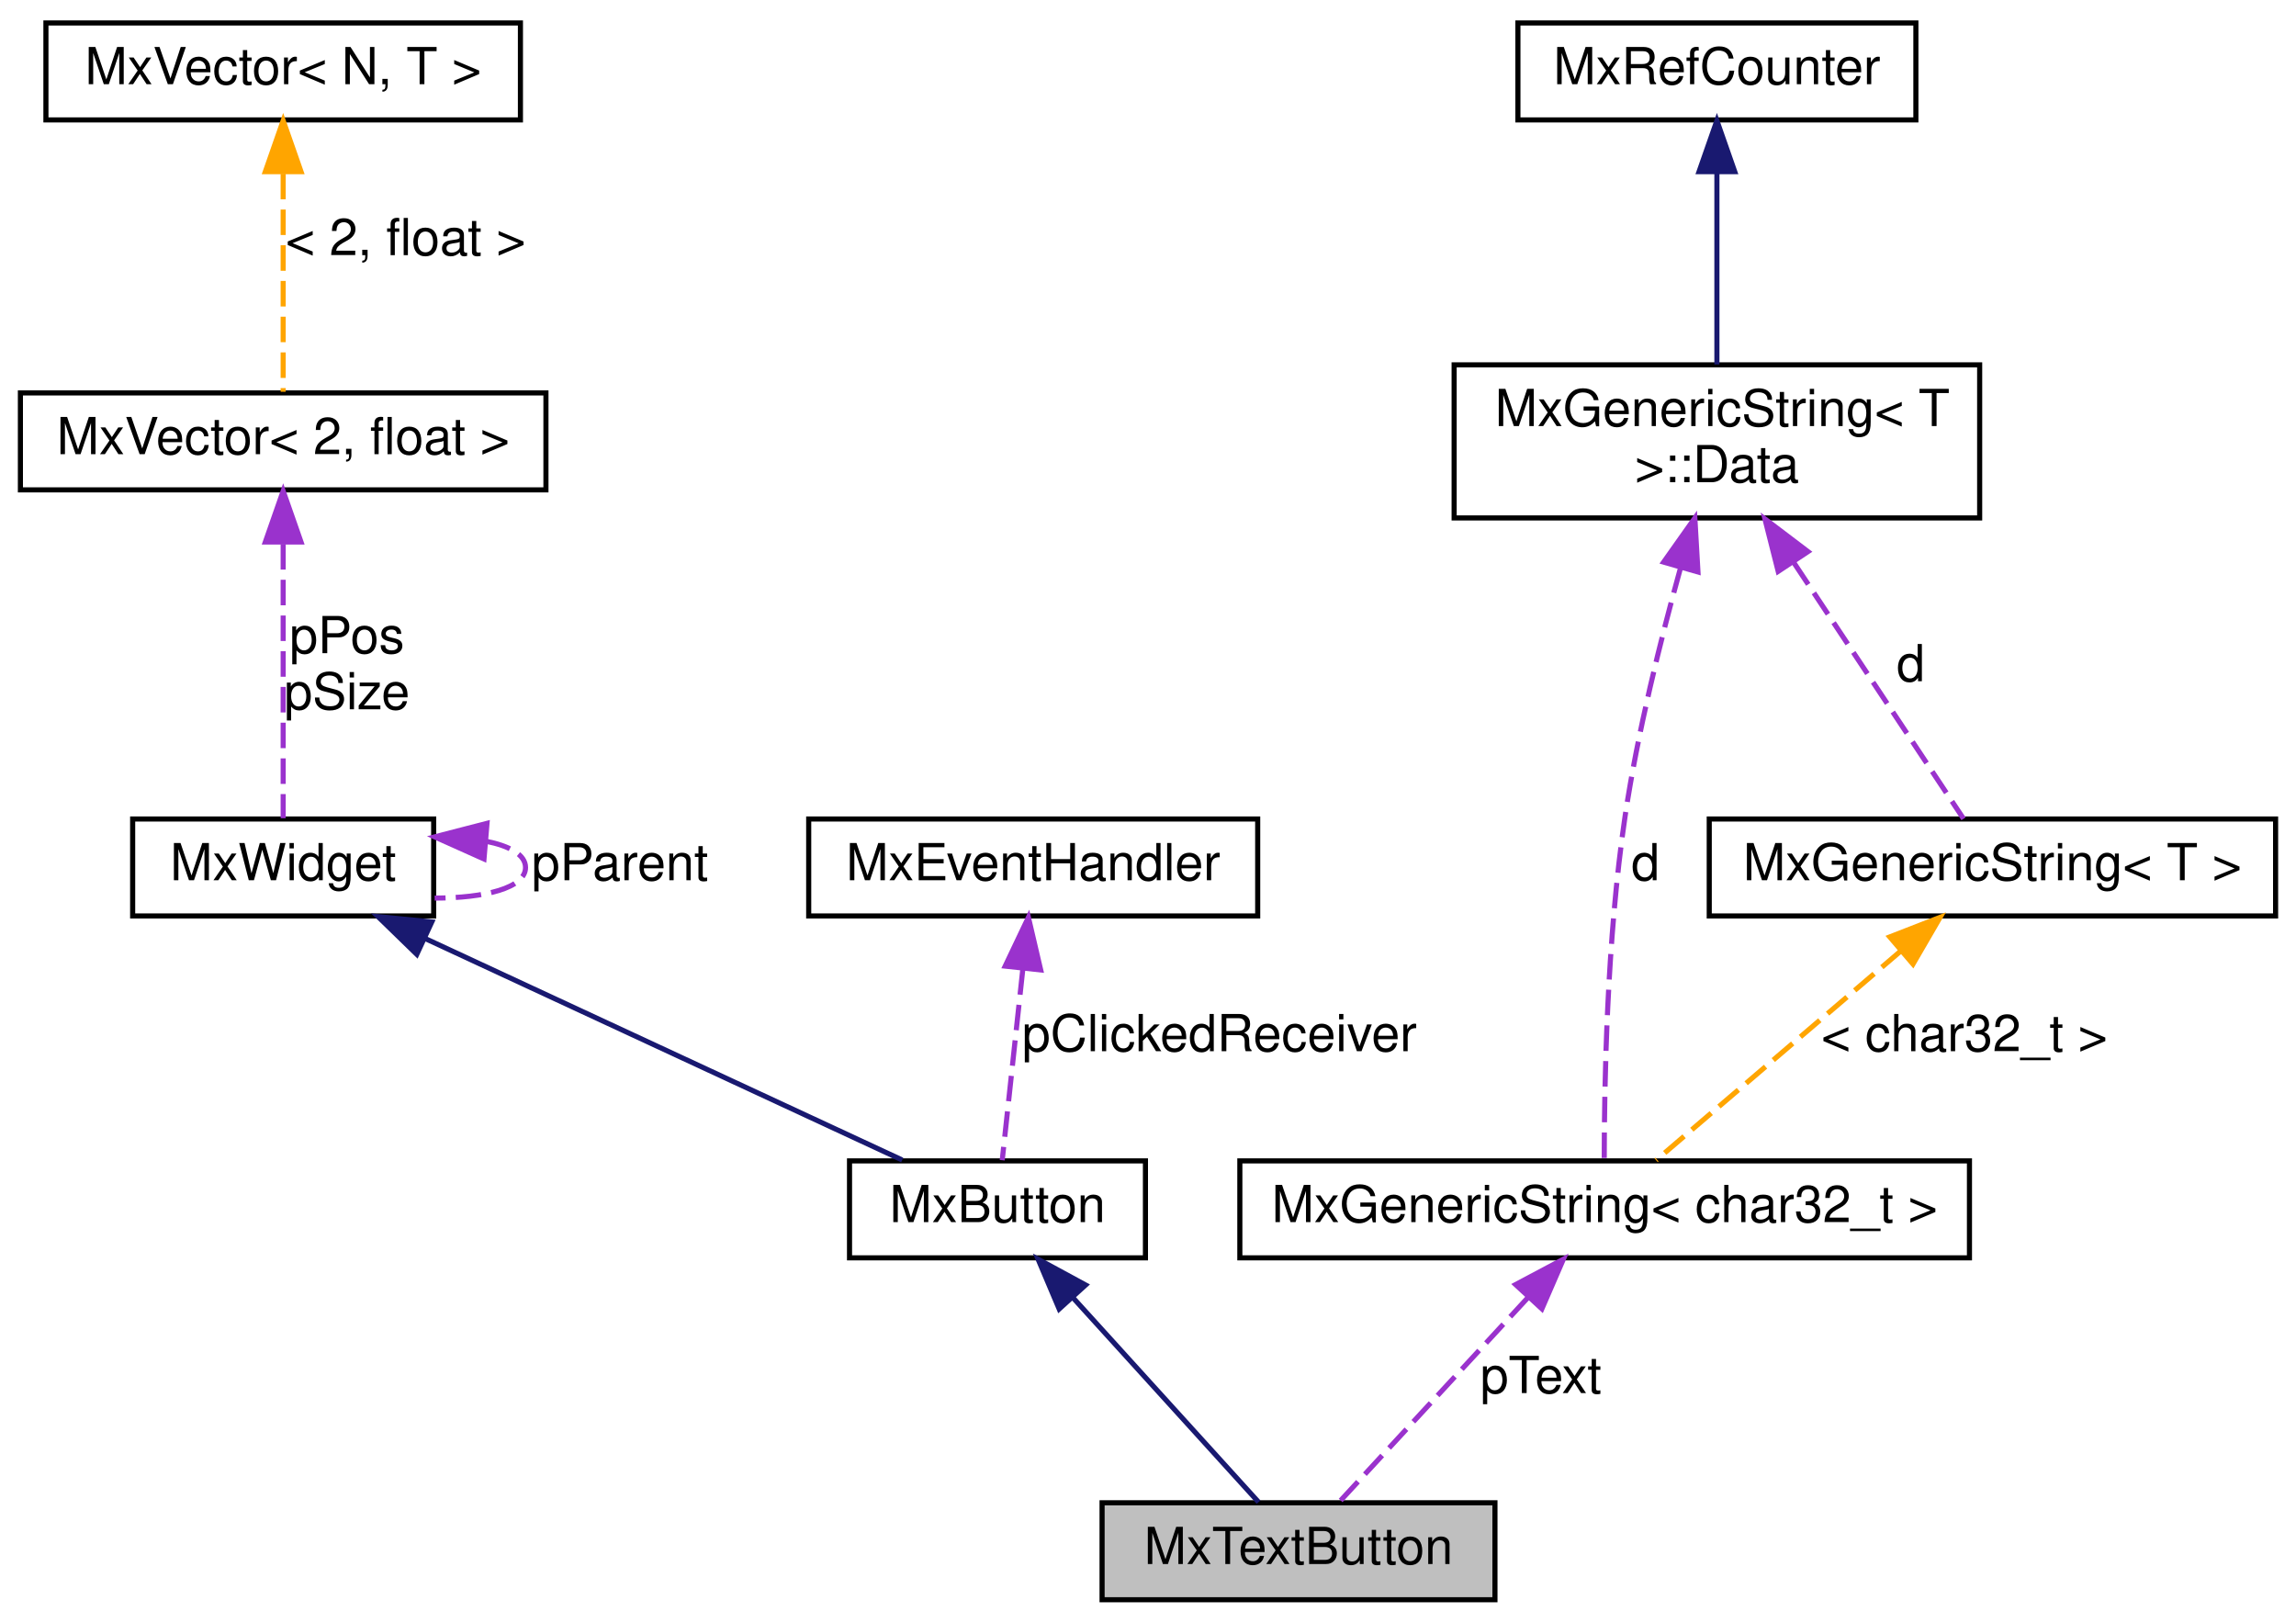
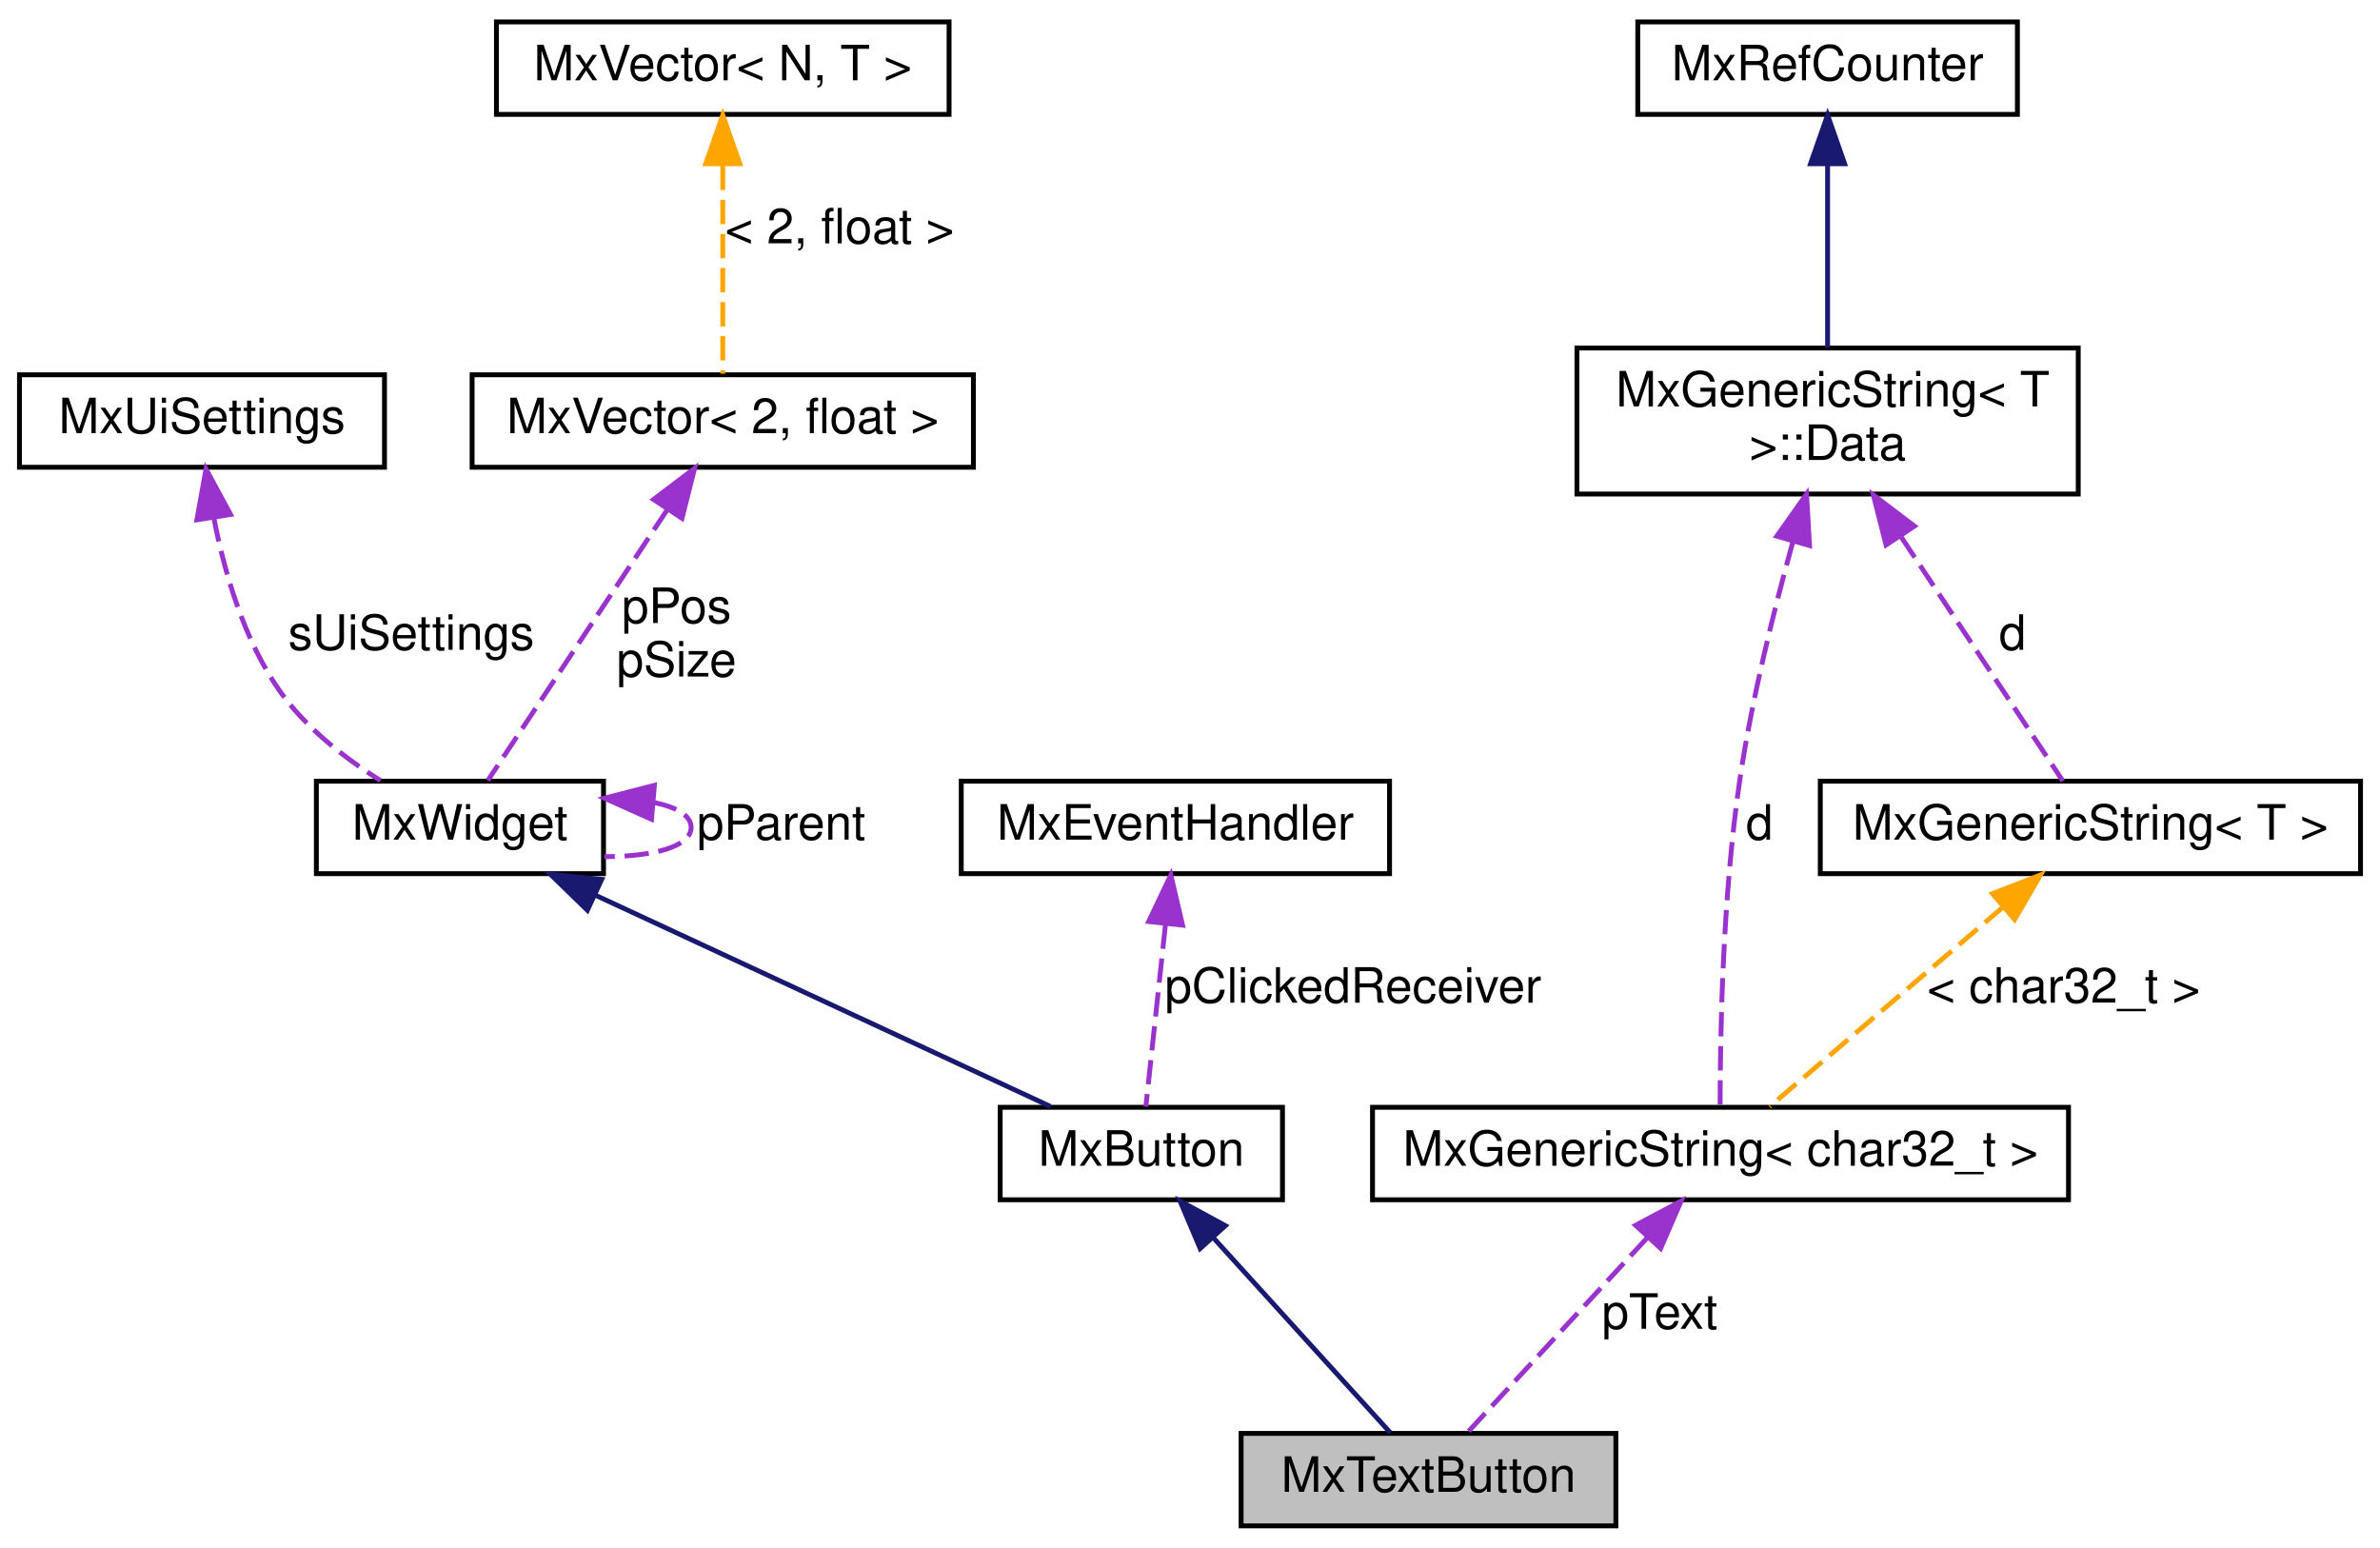
- <svg xmlns="http://www.w3.org/2000/svg" xmlns:xlink="http://www.w3.org/1999/xlink" width="450pt" height="318pt" viewBox="0.00 0.00 450.00 318.00">
+ <svg xmlns="http://www.w3.org/2000/svg" xmlns:xlink="http://www.w3.org/1999/xlink" width="489pt" height="318pt" viewBox="0.00 0.00 489.00 318.00">
  <g id="graph0" class="graph" transform="scale(1 1) rotate(0) translate(4 314)">
    <g id="node1" class="node">
      <g id="a_node1">
        <a xlink:title=" ">
-           <polygon fill="#bfbfbf" stroke="black" points="212,-0.5 212,-19.5 289,-19.5 289,-0.5 212,-0.5" />
-           <text text-anchor="middle" x="250.5" y="-7.5" font-family="Helvetica,sans-Serif" font-size="10.00">MxTextButton</text>
+           <polygon fill="#bfbfbf" stroke="black" points="251,-0.5 251,-19.5 328,-19.5 328,-0.5 251,-0.5" />
+           <text text-anchor="middle" x="289.5" y="-7.5" font-family="Helvetica,sans-Serif" font-size="10.00">MxTextButton</text>
        </a>
      </g>
    </g>
    <g id="node2" class="node">
      <g id="a_node2">
        <a xlink:href="class_mx_button.html" target="_top" xlink:title="Base class for buttons.">
-           <polygon fill="none" stroke="black" points="162.5,-67.5 162.5,-86.5 220.5,-86.5 220.5,-67.5 162.5,-67.5" />
-           <text text-anchor="middle" x="191.5" y="-74.5" font-family="Helvetica,sans-Serif" font-size="10.00">MxButton</text>
+           <polygon fill="none" stroke="black" points="201.5,-67.5 201.5,-86.5 259.5,-86.5 259.5,-67.5 201.5,-67.5" />
+           <text text-anchor="middle" x="230.5" y="-74.5" font-family="Helvetica,sans-Serif" font-size="10.00">MxButton</text>
        </a>
      </g>
    </g>
    <g id="edge1" class="edge">
-       <path fill="none" stroke="midnightblue" d="M206.35,-59.63C217.89,-46.92 233.44,-29.8 242.67,-19.63" />
-       <polygon fill="midnightblue" stroke="midnightblue" points="203.59,-57.48 199.46,-67.23 208.77,-62.18 203.59,-57.48" />
+       <path fill="none" stroke="midnightblue" d="M245.35,-59.63C256.89,-46.92 272.44,-29.8 281.67,-19.63" />
+       <polygon fill="midnightblue" stroke="midnightblue" points="242.59,-57.48 238.46,-67.23 247.77,-62.18 242.59,-57.48" />
    </g>
    <g id="node3" class="node">
      <g id="a_node3">
        <a xlink:href="class_mx_widget.html" target="_top" xlink:title=" ">
-           <polygon fill="none" stroke="black" points="22,-134.5 22,-153.5 81,-153.5 81,-134.5 22,-134.5" />
-           <text text-anchor="middle" x="51.5" y="-141.5" font-family="Helvetica,sans-Serif" font-size="10.00">MxWidget</text>
+           <polygon fill="none" stroke="black" points="61,-134.5 61,-153.5 120,-153.5 120,-134.5 61,-134.5" />
+           <text text-anchor="middle" x="90.5" y="-141.5" font-family="Helvetica,sans-Serif" font-size="10.00">MxWidget</text>
        </a>
      </g>
    </g>
    <g id="edge2" class="edge">
-       <path fill="none" stroke="midnightblue" d="M79.26,-130.11C106.99,-117.24 148.84,-97.81 172.83,-86.67" />
-       <polygon fill="midnightblue" stroke="midnightblue" points="77.69,-126.98 70.09,-134.37 80.63,-133.33 77.69,-126.98" />
+       <path fill="none" stroke="midnightblue" d="M118.26,-130.11C145.99,-117.24 187.84,-97.81 211.83,-86.67" />
+       <polygon fill="midnightblue" stroke="midnightblue" points="116.69,-126.98 109.09,-134.37 119.63,-133.33 116.69,-126.98" />
    </g>
-     <g id="edge5" class="edge">
-       <path fill="none" stroke="#9a32cd" stroke-dasharray="5,2" d="M91.17,-149.16C95.91,-148.22 99,-146.5 99,-144 99,-140 91.08,-138 81.19,-138" />
-       <polygon fill="#9a32cd" stroke="#9a32cd" points="90.86,-145.67 81.19,-150 91.45,-152.65 90.86,-145.67" />
-       <text text-anchor="middle" x="117.5" y="-141.5" font-family="Helvetica,sans-Serif" font-size="10.00"> pParent</text>
+     <g id="edge6" class="edge">
+       <path fill="none" stroke="#9a32cd" stroke-dasharray="5,2" d="M130.17,-149.16C134.91,-148.22 138,-146.5 138,-144 138,-140 130.08,-138 120.19,-138" />
+       <polygon fill="#9a32cd" stroke="#9a32cd" points="129.86,-145.67 120.19,-150 130.45,-152.65 129.86,-145.67" />
+       <text text-anchor="middle" x="156.5" y="-141.5" font-family="Helvetica,sans-Serif" font-size="10.00"> pParent</text>
    </g>
    <g id="node4" class="node">
      <g id="a_node4">
-         <a xlink:href="class_mx_vector.html" target="_top" xlink:title=" ">
-           <polygon fill="none" stroke="black" points="0,-218 0,-237 103,-237 103,-218 0,-218" />
-           <text text-anchor="middle" x="51.5" y="-225" font-family="Helvetica,sans-Serif" font-size="10.00">MxVector&lt; 2, float &gt;</text>
+         <a xlink:href="class_mx_ui_settings.html" target="_top" xlink:title=" ">
+           <polygon fill="none" stroke="black" points="0,-218 0,-237 75,-237 75,-218 0,-218" />
+           <text text-anchor="middle" x="37.5" y="-225" font-family="Helvetica,sans-Serif" font-size="10.00">MxUiSettings</text>
        </a>
      </g>
    </g>
    <g id="edge3" class="edge">
-       <path fill="none" stroke="#9a32cd" stroke-dasharray="5,2" d="M51.5,-207.38C51.5,-190.4 51.5,-166.37 51.5,-153.66" />
-       <polygon fill="#9a32cd" stroke="#9a32cd" points="48,-207.78 51.5,-217.78 55,-207.78 48,-207.78" />
-       <text text-anchor="middle" x="64" y="-186" font-family="Helvetica,sans-Serif" font-size="10.00"> pPos</text>
-       <text text-anchor="middle" x="64" y="-175" font-family="Helvetica,sans-Serif" font-size="10.00">pSize</text>
+       <path fill="none" stroke="#9a32cd" stroke-dasharray="5,2" d="M39.93,-207.64C42.08,-196.48 46.1,-182.53 53.5,-172 58.81,-164.45 66.9,-158.2 74.17,-153.62" />
+       <polygon fill="#9a32cd" stroke="#9a32cd" points="36.45,-207.2 38.33,-217.63 43.37,-208.3 36.45,-207.2" />
+       <text text-anchor="middle" x="80.5" y="-180.5" font-family="Helvetica,sans-Serif" font-size="10.00"> sUiSettings</text>
    </g>
    <g id="node5" class="node">
      <g id="a_node5">
        <a xlink:href="class_mx_vector.html" target="_top" xlink:title=" ">
-           <polygon fill="none" stroke="black" points="5,-290.5 5,-309.5 98,-309.5 98,-290.5 5,-290.5" />
-           <text text-anchor="middle" x="51.5" y="-297.5" font-family="Helvetica,sans-Serif" font-size="10.00">MxVector&lt; N, T &gt;</text>
+           <polygon fill="none" stroke="black" points="93,-218 93,-237 196,-237 196,-218 93,-218" />
+           <text text-anchor="middle" x="144.5" y="-225" font-family="Helvetica,sans-Serif" font-size="10.00">MxVector&lt; 2, float &gt;</text>
        </a>
      </g>
    </g>
    <g id="edge4" class="edge">
-       <path fill="none" stroke="orange" stroke-dasharray="5,2" d="M51.5,-279.94C51.5,-266.03 51.5,-247.82 51.5,-237.22" />
-       <polygon fill="orange" stroke="orange" points="48,-280.36 51.5,-290.36 55,-280.36 48,-280.36" />
-       <text text-anchor="middle" x="75.5" y="-264" font-family="Helvetica,sans-Serif" font-size="10.00"> &lt; 2, float &gt;</text>
+       <path fill="none" stroke="#9a32cd" stroke-dasharray="5,2" d="M133.11,-209.3C121.82,-192.26 104.98,-166.86 96.24,-153.66" />
+       <polygon fill="#9a32cd" stroke="#9a32cd" points="130.28,-211.38 138.72,-217.78 136.12,-207.51 130.28,-211.38" />
+       <text text-anchor="middle" x="135" y="-186" font-family="Helvetica,sans-Serif" font-size="10.00"> pPos</text>
+       <text text-anchor="middle" x="135" y="-175" font-family="Helvetica,sans-Serif" font-size="10.00">pSize</text>
    </g>
    <g id="node6" class="node">
      <g id="a_node6">
-         <a xlink:href="class_mx_event_handler.html" target="_top" xlink:title=" ">
-           <polygon fill="none" stroke="black" points="154.5,-134.5 154.5,-153.5 242.5,-153.5 242.5,-134.5 154.5,-134.5" />
-           <text text-anchor="middle" x="198.5" y="-141.5" font-family="Helvetica,sans-Serif" font-size="10.00">MxEventHandler</text>
+         <a xlink:href="class_mx_vector.html" target="_top" xlink:title=" ">
+           <polygon fill="none" stroke="black" points="98,-290.5 98,-309.5 191,-309.5 191,-290.5 98,-290.5" />
+           <text text-anchor="middle" x="144.5" y="-297.5" font-family="Helvetica,sans-Serif" font-size="10.00">MxVector&lt; N, T &gt;</text>
        </a>
      </g>
    </g>
-     <g id="edge6" class="edge">
-       <path fill="none" stroke="#9a32cd" stroke-dasharray="5,2" d="M196.46,-124.04C195.13,-111.67 193.45,-96.12 192.43,-86.63" />
-       <polygon fill="#9a32cd" stroke="#9a32cd" points="193.01,-124.67 197.56,-134.23 199.97,-123.92 193.01,-124.67" />
-       <text text-anchor="middle" x="235" y="-108" font-family="Helvetica,sans-Serif" font-size="10.00"> pClickedReceiver</text>
+     <g id="edge5" class="edge">
+       <path fill="none" stroke="orange" stroke-dasharray="5,2" d="M144.5,-279.94C144.5,-266.03 144.5,-247.82 144.5,-237.22" />
+       <polygon fill="orange" stroke="orange" points="141,-280.36 144.5,-290.36 148,-280.36 141,-280.36" />
+       <text text-anchor="middle" x="168.5" y="-264" font-family="Helvetica,sans-Serif" font-size="10.00"> &lt; 2, float &gt;</text>
    </g>
    <g id="node7" class="node">
      <g id="a_node7">
-         <a xlink:href="class_mx_generic_string.html" target="_top" xlink:title=" ">
-           <polygon fill="none" stroke="black" points="239,-67.5 239,-86.5 382,-86.5 382,-67.5 239,-67.5" />
-           <text text-anchor="middle" x="310.5" y="-74.5" font-family="Helvetica,sans-Serif" font-size="10.00">MxGenericString&lt; char32_t &gt;</text>
+         <a xlink:href="class_mx_event_handler.html" target="_top" xlink:title=" ">
+           <polygon fill="none" stroke="black" points="193.5,-134.5 193.5,-153.5 281.5,-153.5 281.5,-134.5 193.5,-134.5" />
+           <text text-anchor="middle" x="237.5" y="-141.5" font-family="Helvetica,sans-Serif" font-size="10.00">MxEventHandler</text>
        </a>
      </g>
    </g>
    <g id="edge7" class="edge">
-       <path fill="none" stroke="#9a32cd" stroke-dasharray="5,2" d="M295.39,-59.63C283.66,-46.92 267.85,-29.8 258.46,-19.63" />
-       <polygon fill="#9a32cd" stroke="#9a32cd" points="293.05,-62.26 302.41,-67.23 298.2,-57.51 293.05,-62.26" />
-       <text text-anchor="middle" x="298" y="-41" font-family="Helvetica,sans-Serif" font-size="10.00"> pText</text>
+       <path fill="none" stroke="#9a32cd" stroke-dasharray="5,2" d="M235.46,-124.04C234.13,-111.67 232.45,-96.12 231.43,-86.63" />
+       <polygon fill="#9a32cd" stroke="#9a32cd" points="232.01,-124.67 236.56,-134.23 238.97,-123.92 232.01,-124.67" />
+       <text text-anchor="middle" x="274" y="-108" font-family="Helvetica,sans-Serif" font-size="10.00"> pClickedReceiver</text>
    </g>
    <g id="node8" class="node">
      <g id="a_node8">
-         <a xlink:href="struct_mx_generic_string_1_1_data.html" target="_top" xlink:title=" ">
-           <polygon fill="none" stroke="black" points="281,-212.5 281,-242.5 384,-242.5 384,-212.5 281,-212.5" />
-           <text text-anchor="start" x="289" y="-230.5" font-family="Helvetica,sans-Serif" font-size="10.00">MxGenericString&lt; T</text>
-           <text text-anchor="middle" x="332.5" y="-219.5" font-family="Helvetica,sans-Serif" font-size="10.00"> &gt;::Data</text>
+         <a xlink:href="class_mx_generic_string.html" target="_top" xlink:title=" ">
+           <polygon fill="none" stroke="black" points="278,-67.5 278,-86.5 421,-86.5 421,-67.5 278,-67.5" />
+           <text text-anchor="middle" x="349.5" y="-74.5" font-family="Helvetica,sans-Serif" font-size="10.00">MxGenericString&lt; char32_t &gt;</text>
        </a>
      </g>
    </g>
    <g id="edge8" class="edge">
-       <path fill="none" stroke="#9a32cd" stroke-dasharray="5,2" d="M325.36,-202.66C321.47,-188.63 316.95,-170.46 314.5,-154 310.92,-129.95 310.42,-101.21 310.42,-86.95" />
-       <polygon fill="#9a32cd" stroke="#9a32cd" points="322.06,-203.84 328.18,-212.49 328.79,-201.91 322.06,-203.84" />
-       <text text-anchor="middle" x="318.5" y="-141.5" font-family="Helvetica,sans-Serif" font-size="10.00"> d</text>
-     </g>
-     <g id="node10" class="node">
-       <g id="a_node10">
-         <a xlink:href="class_mx_generic_string.html" target="_top" xlink:title=" ">
-           <polygon fill="none" stroke="black" points="331,-134.5 331,-153.5 442,-153.5 442,-134.5 331,-134.5" />
-           <text text-anchor="middle" x="386.5" y="-141.5" font-family="Helvetica,sans-Serif" font-size="10.00">MxGenericString&lt; T &gt;</text>
-         </a>
-       </g>
-     </g>
-     <g id="edge11" class="edge">
-       <path fill="none" stroke="#9a32cd" stroke-dasharray="5,2" d="M347.64,-203.65C358.69,-186.98 373.04,-165.32 380.84,-153.54" />
-       <polygon fill="#9a32cd" stroke="#9a32cd" points="344.51,-202.03 341.91,-212.3 350.35,-205.9 344.51,-202.03" />
-       <text text-anchor="middle" x="370.5" y="-180.5" font-family="Helvetica,sans-Serif" font-size="10.00"> d</text>
+       <path fill="none" stroke="#9a32cd" stroke-dasharray="5,2" d="M334.39,-59.63C322.66,-46.92 306.85,-29.8 297.46,-19.63" />
+       <polygon fill="#9a32cd" stroke="#9a32cd" points="332.05,-62.26 341.41,-67.23 337.2,-57.51 332.05,-62.26" />
+       <text text-anchor="middle" x="337" y="-41" font-family="Helvetica,sans-Serif" font-size="10.00"> pText</text>
    </g>
    <g id="node9" class="node">
      <g id="a_node9">
-         <a xlink:href="class_mx_ref_counter.html" target="_top" xlink:title=" ">
-           <polygon fill="none" stroke="black" points="293.5,-290.5 293.5,-309.5 371.5,-309.5 371.5,-290.5 293.5,-290.5" />
-           <text text-anchor="middle" x="332.5" y="-297.5" font-family="Helvetica,sans-Serif" font-size="10.00">MxRefCounter</text>
+         <a xlink:href="struct_mx_generic_string_1_1_data.html" target="_top" xlink:title=" ">
+           <polygon fill="none" stroke="black" points="320,-212.5 320,-242.5 423,-242.5 423,-212.5 320,-212.5" />
+           <text text-anchor="start" x="328" y="-230.5" font-family="Helvetica,sans-Serif" font-size="10.00">MxGenericString&lt; T</text>
+           <text text-anchor="middle" x="371.5" y="-219.5" font-family="Helvetica,sans-Serif" font-size="10.00"> &gt;::Data</text>
        </a>
      </g>
    </g>
    <g id="edge9" class="edge">
-       <path fill="none" stroke="midnightblue" d="M332.5,-280.24C332.5,-268.41 332.5,-253.38 332.5,-242.58" />
-       <polygon fill="midnightblue" stroke="midnightblue" points="329,-280.36 332.5,-290.36 336,-280.36 329,-280.36" />
+       <path fill="none" stroke="#9a32cd" stroke-dasharray="5,2" d="M364.36,-202.66C360.47,-188.63 355.95,-170.46 353.5,-154 349.92,-129.95 349.42,-101.21 349.42,-86.95" />
+       <polygon fill="#9a32cd" stroke="#9a32cd" points="361.06,-203.84 367.18,-212.49 367.79,-201.91 361.06,-203.84" />
+       <text text-anchor="middle" x="357.5" y="-141.5" font-family="Helvetica,sans-Serif" font-size="10.00"> d</text>
+     </g>
+     <g id="node11" class="node">
+       <g id="a_node11">
+         <a xlink:href="class_mx_generic_string.html" target="_top" xlink:title=" ">
+           <polygon fill="none" stroke="black" points="370,-134.5 370,-153.5 481,-153.5 481,-134.5 370,-134.5" />
+           <text text-anchor="middle" x="425.5" y="-141.5" font-family="Helvetica,sans-Serif" font-size="10.00">MxGenericString&lt; T &gt;</text>
+         </a>
+       </g>
+     </g>
+     <g id="edge12" class="edge">
+       <path fill="none" stroke="#9a32cd" stroke-dasharray="5,2" d="M386.64,-203.65C397.69,-186.98 412.04,-165.32 419.84,-153.54" />
+       <polygon fill="#9a32cd" stroke="#9a32cd" points="383.51,-202.03 380.91,-212.3 389.35,-205.9 383.51,-202.03" />
+       <text text-anchor="middle" x="409.5" y="-180.5" font-family="Helvetica,sans-Serif" font-size="10.00"> d</text>
+     </g>
+     <g id="node10" class="node">
+       <g id="a_node10">
+         <a xlink:href="class_mx_ref_counter.html" target="_top" xlink:title=" ">
+           <polygon fill="none" stroke="black" points="332.5,-290.5 332.5,-309.5 410.5,-309.5 410.5,-290.5 332.5,-290.5" />
+           <text text-anchor="middle" x="371.5" y="-297.5" font-family="Helvetica,sans-Serif" font-size="10.00">MxRefCounter</text>
+         </a>
+       </g>
    </g>
    <g id="edge10" class="edge">
-       <path fill="none" stroke="orange" stroke-dasharray="5,2" d="M368.63,-127.71C353.65,-114.91 332.82,-97.09 320.59,-86.63" />
-       <polygon fill="orange" stroke="orange" points="366.38,-130.39 376.25,-134.23 370.93,-125.07 366.38,-130.39" />
-       <text text-anchor="middle" x="381" y="-108" font-family="Helvetica,sans-Serif" font-size="10.00"> &lt; char32_t &gt;</text>
+       <path fill="none" stroke="midnightblue" d="M371.5,-280.24C371.5,-268.41 371.5,-253.38 371.5,-242.58" />
+       <polygon fill="midnightblue" stroke="midnightblue" points="368,-280.36 371.5,-290.36 375,-280.36 368,-280.36" />
+     </g>
+     <g id="edge11" class="edge">
+       <path fill="none" stroke="orange" stroke-dasharray="5,2" d="M407.63,-127.71C392.65,-114.91 371.82,-97.09 359.59,-86.63" />
+       <polygon fill="orange" stroke="orange" points="405.38,-130.39 415.25,-134.23 409.93,-125.07 405.38,-130.39" />
+       <text text-anchor="middle" x="420" y="-108" font-family="Helvetica,sans-Serif" font-size="10.00"> &lt; char32_t &gt;</text>
    </g>
  </g>
</svg>
